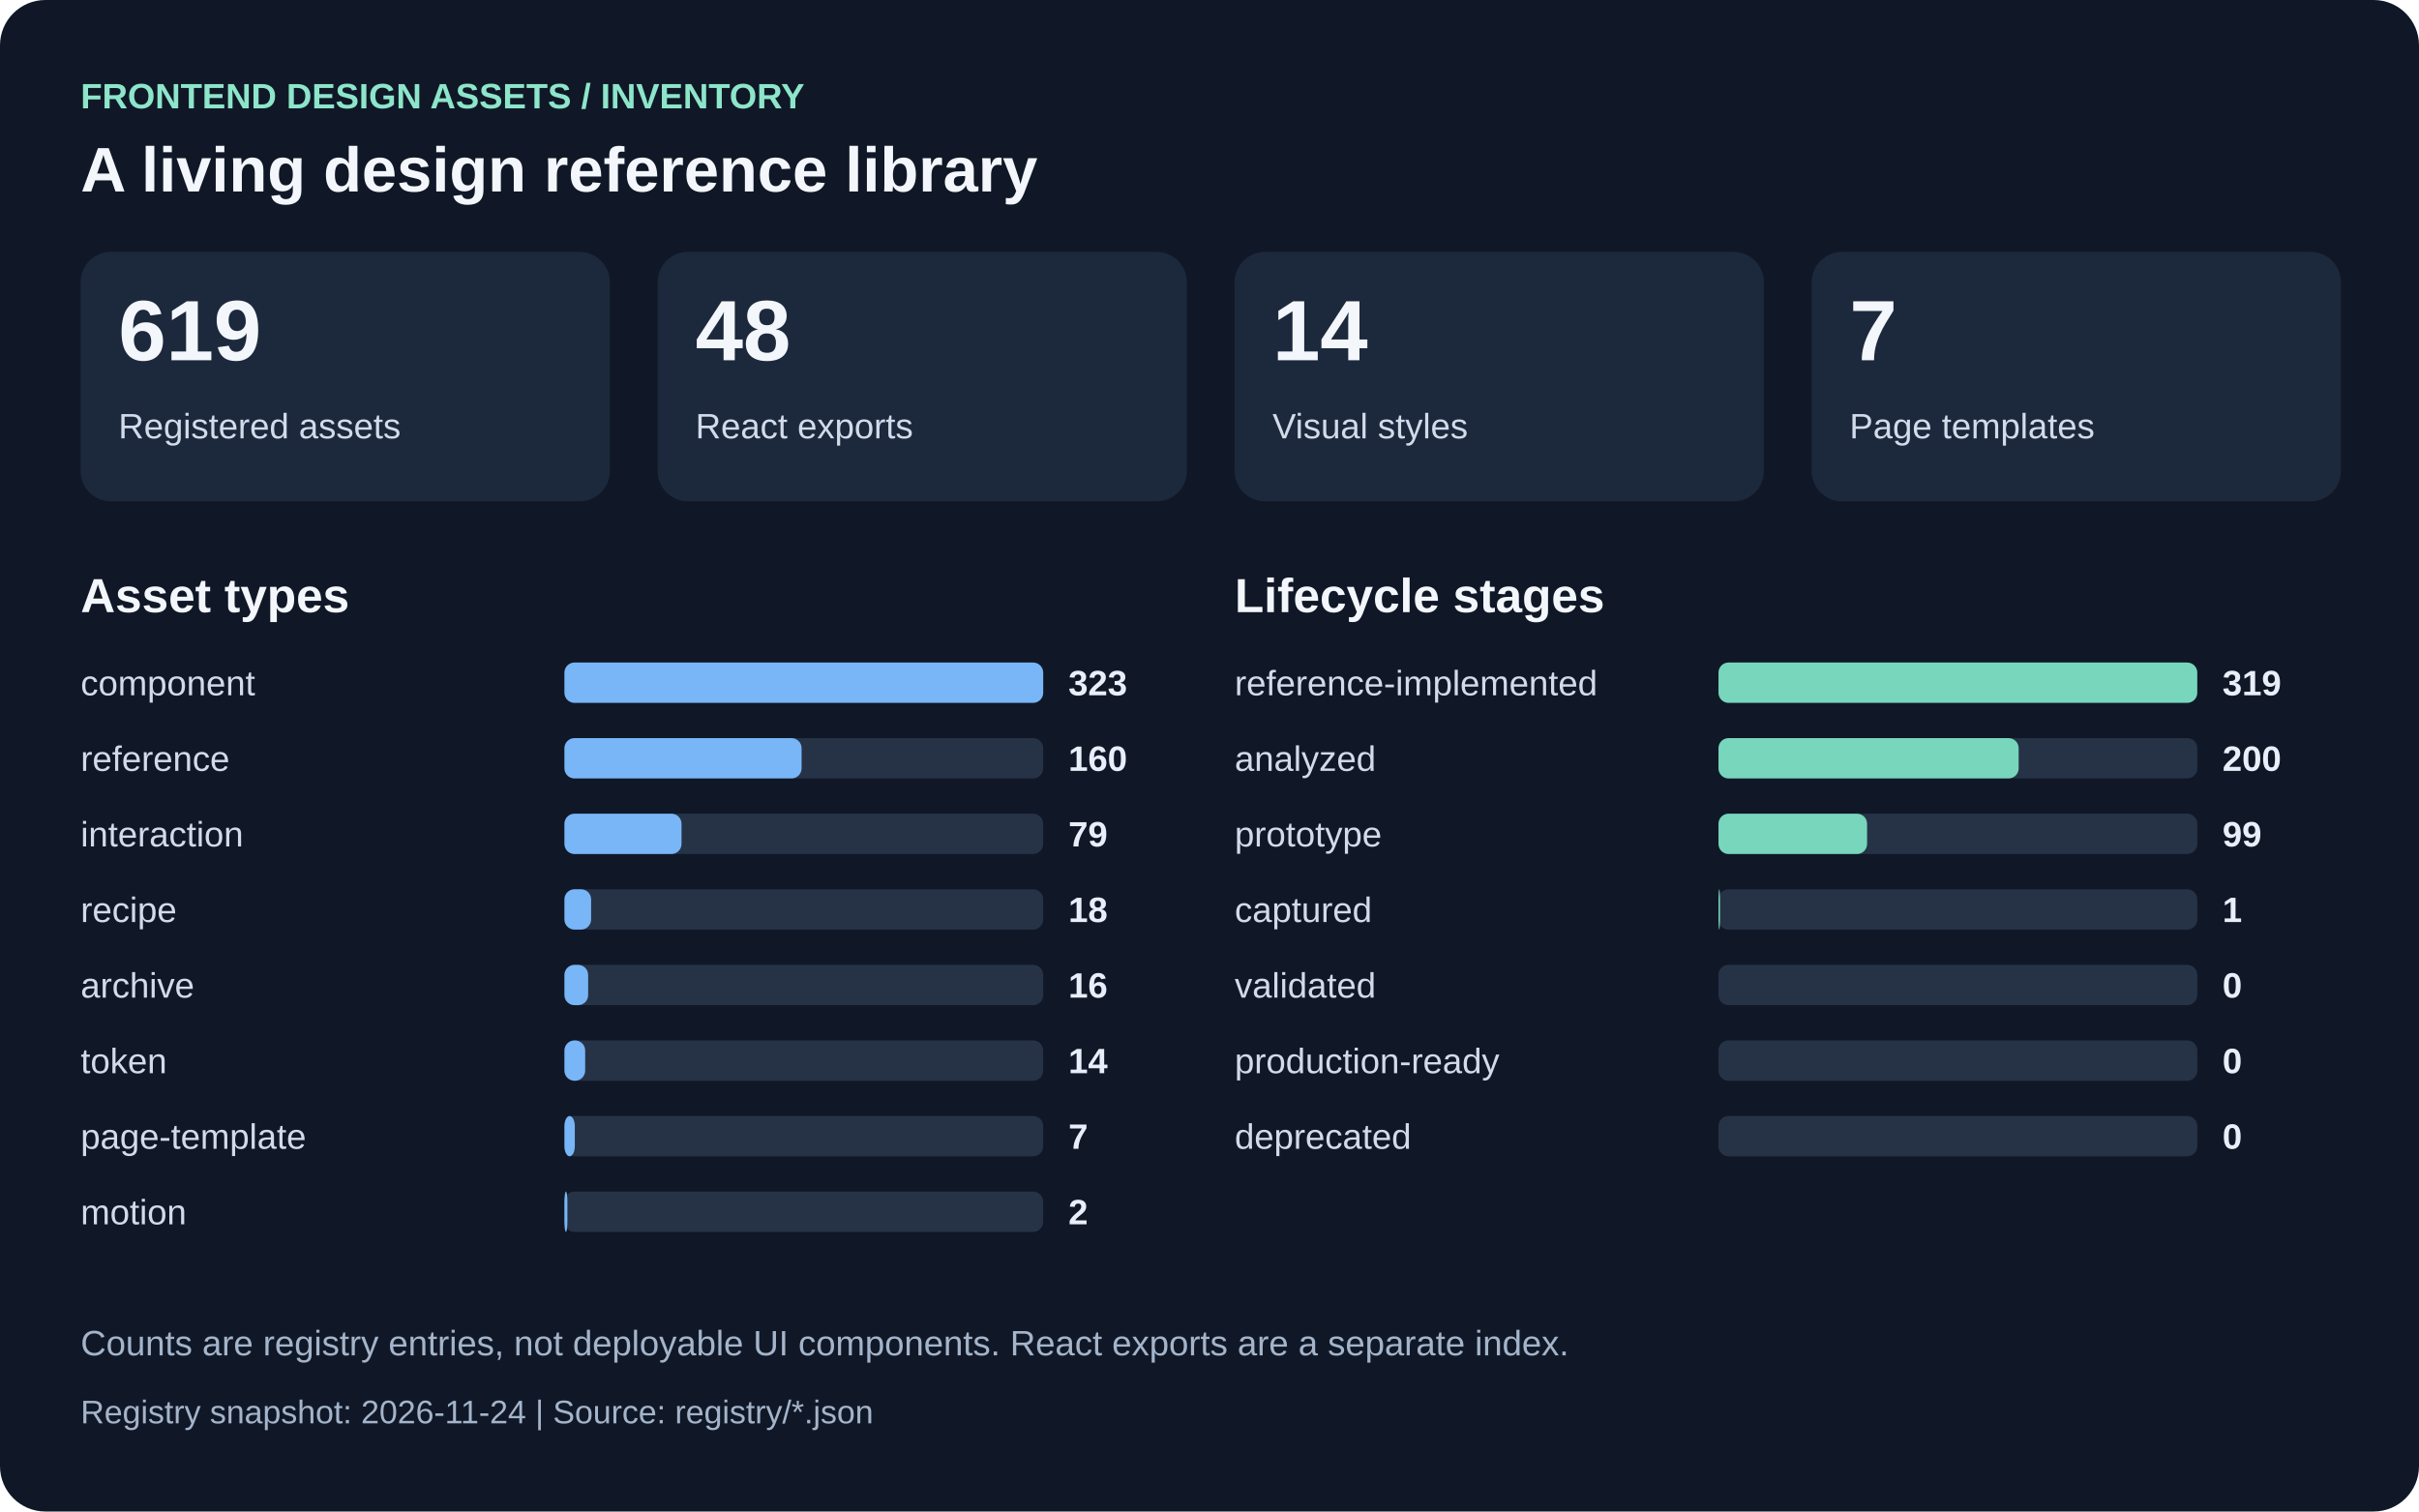
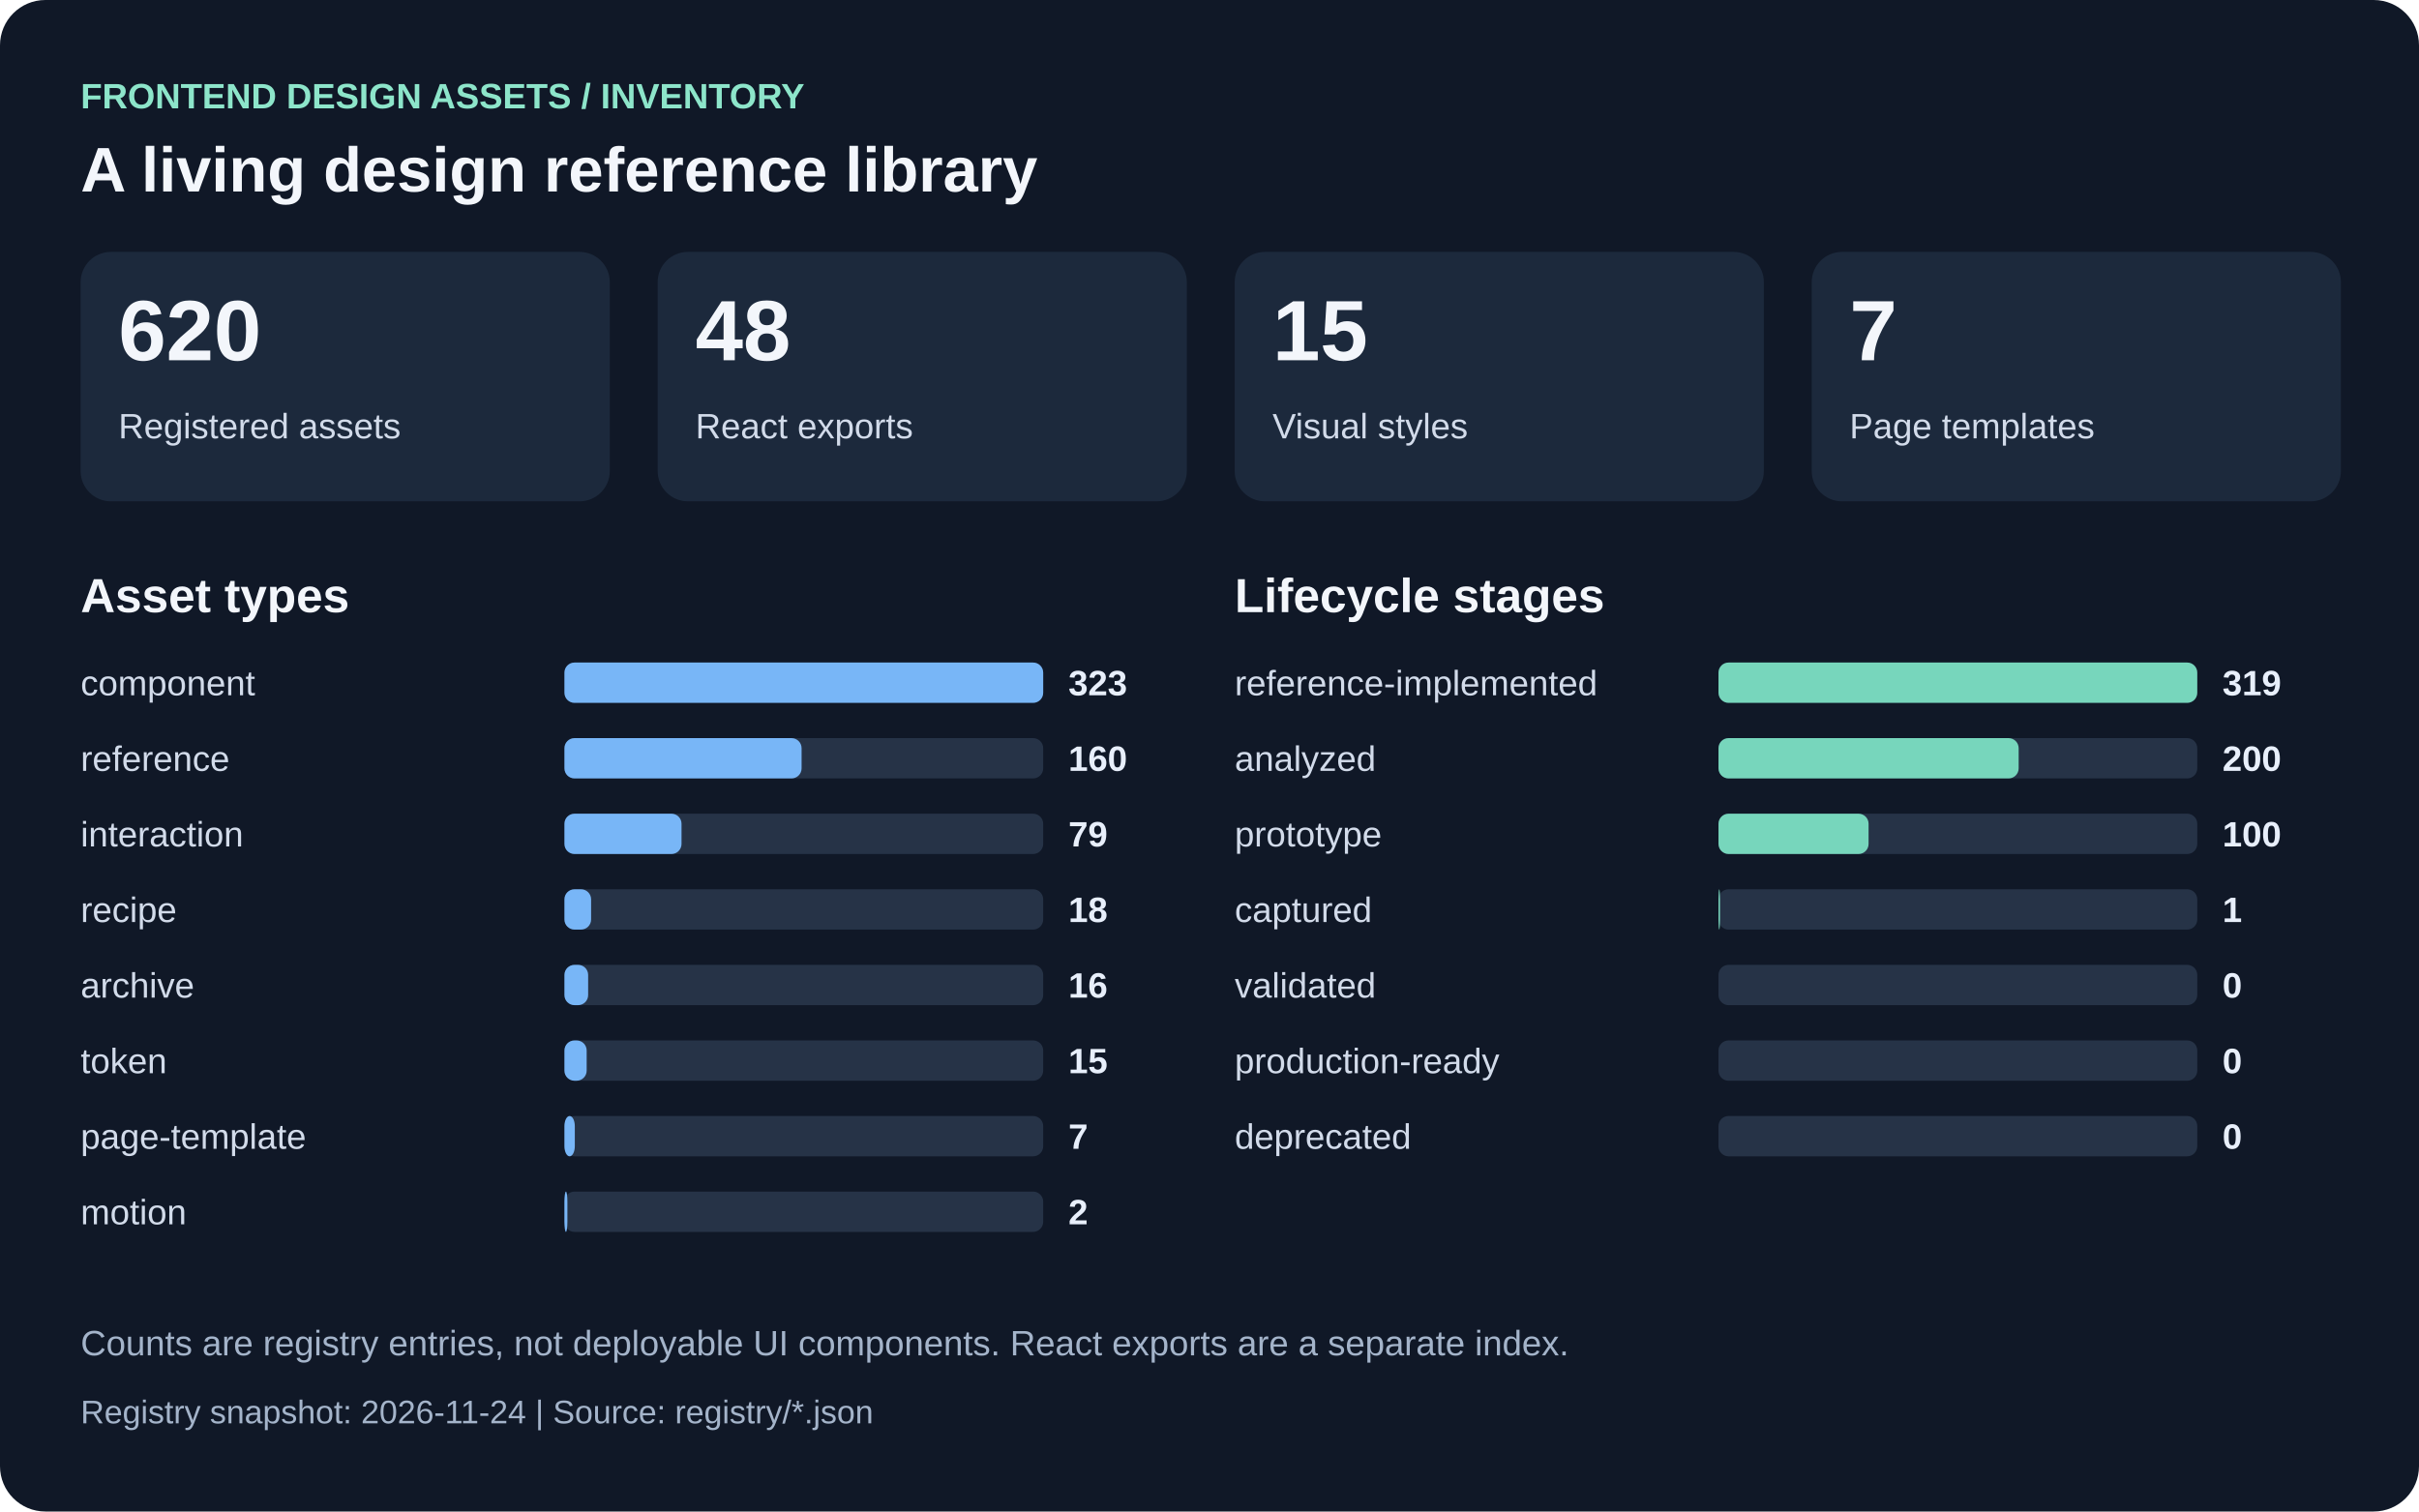
<svg xmlns="http://www.w3.org/2000/svg" viewBox="0 0 960 600" role="img" aria-labelledby="title desc">
  <rect x="0" y="0" width="960" height="600" rx="18" fill="#101827" />
  <text x="32" y="43" font-family="system-ui,Segoe UI,Arial,sans-serif" font-size="14" fill="#8de5ca" font-weight="700">FRONTEND DESIGN ASSETS / INVENTORY</text>
  <text x="32" y="76" font-family="system-ui,Segoe UI,Arial,sans-serif" font-size="25" fill="#f3f6fb" font-weight="700">A living design reference library</text>
  <rect x="32" y="100" width="210" height="99" rx="12" fill="#1c293c" />
-   <text x="47" y="143" font-family="system-ui,Segoe UI,Arial,sans-serif" font-size="34" fill="#f3f6fb" font-weight="700">619</text>
+   <text x="47" y="143" font-family="system-ui,Segoe UI,Arial,sans-serif" font-size="34" fill="#f3f6fb" font-weight="700">620</text>
  <text x="47" y="174" font-family="system-ui,Segoe UI,Arial,sans-serif" font-size="14" fill="#d2dbea" font-weight="400">Registered assets</text>
  <rect x="261" y="100" width="210" height="99" rx="12" fill="#1c293c" />
  <text x="276" y="143" font-family="system-ui,Segoe UI,Arial,sans-serif" font-size="34" fill="#f3f6fb" font-weight="700">48</text>
  <text x="276" y="174" font-family="system-ui,Segoe UI,Arial,sans-serif" font-size="14" fill="#d2dbea" font-weight="400">React exports</text>
  <rect x="490" y="100" width="210" height="99" rx="12" fill="#1c293c" />
-   <text x="505" y="143" font-family="system-ui,Segoe UI,Arial,sans-serif" font-size="34" fill="#f3f6fb" font-weight="700">14</text>
+   <text x="505" y="143" font-family="system-ui,Segoe UI,Arial,sans-serif" font-size="34" fill="#f3f6fb" font-weight="700">15</text>
  <text x="505" y="174" font-family="system-ui,Segoe UI,Arial,sans-serif" font-size="14" fill="#d2dbea" font-weight="400">Visual styles</text>
  <rect x="719" y="100" width="210" height="99" rx="12" fill="#1c293c" />
  <text x="734" y="143" font-family="system-ui,Segoe UI,Arial,sans-serif" font-size="34" fill="#f3f6fb" font-weight="700">7</text>
  <text x="734" y="174" font-family="system-ui,Segoe UI,Arial,sans-serif" font-size="14" fill="#d2dbea" font-weight="400">Page templates</text>
  <text x="32" y="243" font-family="system-ui,Segoe UI,Arial,sans-serif" font-size="19" fill="#f3f6fb" font-weight="700">Asset types</text>
  <text x="490" y="243" font-family="system-ui,Segoe UI,Arial,sans-serif" font-size="19" fill="#f3f6fb" font-weight="700">Lifecycle stages</text>
  <text x="32" y="276" font-family="system-ui,Segoe UI,Arial,sans-serif" font-size="14" fill="#d2dbea" font-weight="400">component</text>
  <rect x="224" y="263" width="190" height="16" rx="4" fill="#263347" />
  <rect x="224" y="263" width="190" height="16" rx="4" fill="#78b6f7" />
  <text x="424" y="276" font-family="system-ui,Segoe UI,Arial,sans-serif" font-size="14" fill="#e8effb" font-weight="600">323</text>
  <text x="32" y="306" font-family="system-ui,Segoe UI,Arial,sans-serif" font-size="14" fill="#d2dbea" font-weight="400">reference</text>
  <rect x="224" y="293" width="190" height="16" rx="4" fill="#263347" />
  <rect x="224" y="293" width="94.118" height="16" rx="4" fill="#78b6f7" />
  <text x="424" y="306" font-family="system-ui,Segoe UI,Arial,sans-serif" font-size="14" fill="#e8effb" font-weight="600">160</text>
  <text x="32" y="336" font-family="system-ui,Segoe UI,Arial,sans-serif" font-size="14" fill="#d2dbea" font-weight="400">interaction</text>
  <rect x="224" y="323" width="190" height="16" rx="4" fill="#263347" />
  <rect x="224" y="323" width="46.471" height="16" rx="4" fill="#78b6f7" />
  <text x="424" y="336" font-family="system-ui,Segoe UI,Arial,sans-serif" font-size="14" fill="#e8effb" font-weight="600">79</text>
  <text x="32" y="366" font-family="system-ui,Segoe UI,Arial,sans-serif" font-size="14" fill="#d2dbea" font-weight="400">recipe</text>
  <rect x="224" y="353" width="190" height="16" rx="4" fill="#263347" />
  <rect x="224" y="353" width="10.588" height="16" rx="4" fill="#78b6f7" />
  <text x="424" y="366" font-family="system-ui,Segoe UI,Arial,sans-serif" font-size="14" fill="#e8effb" font-weight="600">18</text>
  <text x="32" y="396" font-family="system-ui,Segoe UI,Arial,sans-serif" font-size="14" fill="#d2dbea" font-weight="400">archive</text>
  <rect x="224" y="383" width="190" height="16" rx="4" fill="#263347" />
  <rect x="224" y="383" width="9.412" height="16" rx="4" fill="#78b6f7" />
  <text x="424" y="396" font-family="system-ui,Segoe UI,Arial,sans-serif" font-size="14" fill="#e8effb" font-weight="600">16</text>
  <text x="32" y="426" font-family="system-ui,Segoe UI,Arial,sans-serif" font-size="14" fill="#d2dbea" font-weight="400">token</text>
  <rect x="224" y="413" width="190" height="16" rx="4" fill="#263347" />
-   <rect x="224" y="413" width="8.235" height="16" rx="4" fill="#78b6f7" />
-   <text x="424" y="426" font-family="system-ui,Segoe UI,Arial,sans-serif" font-size="14" fill="#e8effb" font-weight="600">14</text>
+   <rect x="224" y="413" width="8.824" height="16" rx="4" fill="#78b6f7" />
+   <text x="424" y="426" font-family="system-ui,Segoe UI,Arial,sans-serif" font-size="14" fill="#e8effb" font-weight="600">15</text>
  <text x="32" y="456" font-family="system-ui,Segoe UI,Arial,sans-serif" font-size="14" fill="#d2dbea" font-weight="400">page-template</text>
  <rect x="224" y="443" width="190" height="16" rx="4" fill="#263347" />
  <rect x="224" y="443" width="4.118" height="16" rx="4" fill="#78b6f7" />
  <text x="424" y="456" font-family="system-ui,Segoe UI,Arial,sans-serif" font-size="14" fill="#e8effb" font-weight="600">7</text>
  <text x="32" y="486" font-family="system-ui,Segoe UI,Arial,sans-serif" font-size="14" fill="#d2dbea" font-weight="400">motion</text>
  <rect x="224" y="473" width="190" height="16" rx="4" fill="#263347" />
  <rect x="224" y="473" width="1.176" height="16" rx="4" fill="#78b6f7" />
  <text x="424" y="486" font-family="system-ui,Segoe UI,Arial,sans-serif" font-size="14" fill="#e8effb" font-weight="600">2</text>
  <text x="490" y="276" font-family="system-ui,Segoe UI,Arial,sans-serif" font-size="14" fill="#d2dbea" font-weight="400">reference-implemented</text>
  <rect x="682" y="263" width="190" height="16" rx="4" fill="#263347" />
  <rect x="682" y="263" width="190" height="16" rx="4" fill="#77d6bc" />
  <text x="882" y="276" font-family="system-ui,Segoe UI,Arial,sans-serif" font-size="14" fill="#e8effb" font-weight="600">319</text>
  <text x="490" y="306" font-family="system-ui,Segoe UI,Arial,sans-serif" font-size="14" fill="#d2dbea" font-weight="400">analyzed</text>
  <rect x="682" y="293" width="190" height="16" rx="4" fill="#263347" />
  <rect x="682" y="293" width="119.122" height="16" rx="4" fill="#77d6bc" />
  <text x="882" y="306" font-family="system-ui,Segoe UI,Arial,sans-serif" font-size="14" fill="#e8effb" font-weight="600">200</text>
  <text x="490" y="336" font-family="system-ui,Segoe UI,Arial,sans-serif" font-size="14" fill="#d2dbea" font-weight="400">prototype</text>
  <rect x="682" y="323" width="190" height="16" rx="4" fill="#263347" />
-   <rect x="682" y="323" width="58.966" height="16" rx="4" fill="#77d6bc" />
-   <text x="882" y="336" font-family="system-ui,Segoe UI,Arial,sans-serif" font-size="14" fill="#e8effb" font-weight="600">99</text>
+   <rect x="682" y="323" width="59.561" height="16" rx="4" fill="#77d6bc" />
+   <text x="882" y="336" font-family="system-ui,Segoe UI,Arial,sans-serif" font-size="14" fill="#e8effb" font-weight="600">100</text>
  <text x="490" y="366" font-family="system-ui,Segoe UI,Arial,sans-serif" font-size="14" fill="#d2dbea" font-weight="400">captured</text>
  <rect x="682" y="353" width="190" height="16" rx="4" fill="#263347" />
  <rect x="682" y="353" width="0.596" height="16" rx="4" fill="#77d6bc" />
  <text x="882" y="366" font-family="system-ui,Segoe UI,Arial,sans-serif" font-size="14" fill="#e8effb" font-weight="600">1</text>
  <text x="490" y="396" font-family="system-ui,Segoe UI,Arial,sans-serif" font-size="14" fill="#d2dbea" font-weight="400">validated</text>
  <rect x="682" y="383" width="190" height="16" rx="4" fill="#263347" />
  <rect x="682" y="383" width="0" height="16" rx="4" fill="#77d6bc" />
  <text x="882" y="396" font-family="system-ui,Segoe UI,Arial,sans-serif" font-size="14" fill="#e8effb" font-weight="600">0</text>
  <text x="490" y="426" font-family="system-ui,Segoe UI,Arial,sans-serif" font-size="14" fill="#d2dbea" font-weight="400">production-ready</text>
  <rect x="682" y="413" width="190" height="16" rx="4" fill="#263347" />
  <rect x="682" y="413" width="0" height="16" rx="4" fill="#77d6bc" />
  <text x="882" y="426" font-family="system-ui,Segoe UI,Arial,sans-serif" font-size="14" fill="#e8effb" font-weight="600">0</text>
  <text x="490" y="456" font-family="system-ui,Segoe UI,Arial,sans-serif" font-size="14" fill="#d2dbea" font-weight="400">deprecated</text>
  <rect x="682" y="443" width="190" height="16" rx="4" fill="#263347" />
  <rect x="682" y="443" width="0" height="16" rx="4" fill="#77d6bc" />
  <text x="882" y="456" font-family="system-ui,Segoe UI,Arial,sans-serif" font-size="14" fill="#e8effb" font-weight="600">0</text>
  <text x="32" y="538" font-family="system-ui,Segoe UI,Arial,sans-serif" font-size="14" fill="#a4b4ca" font-weight="400">Counts are registry entries, not deployable UI components. React exports are a separate index.</text>
  <text x="32" y="565" font-family="system-ui,Segoe UI,Arial,sans-serif" font-size="13" fill="#a4b4ca" font-weight="400">Registry snapshot: 2026-11-24  |  Source: registry/*.json</text>
</svg>
